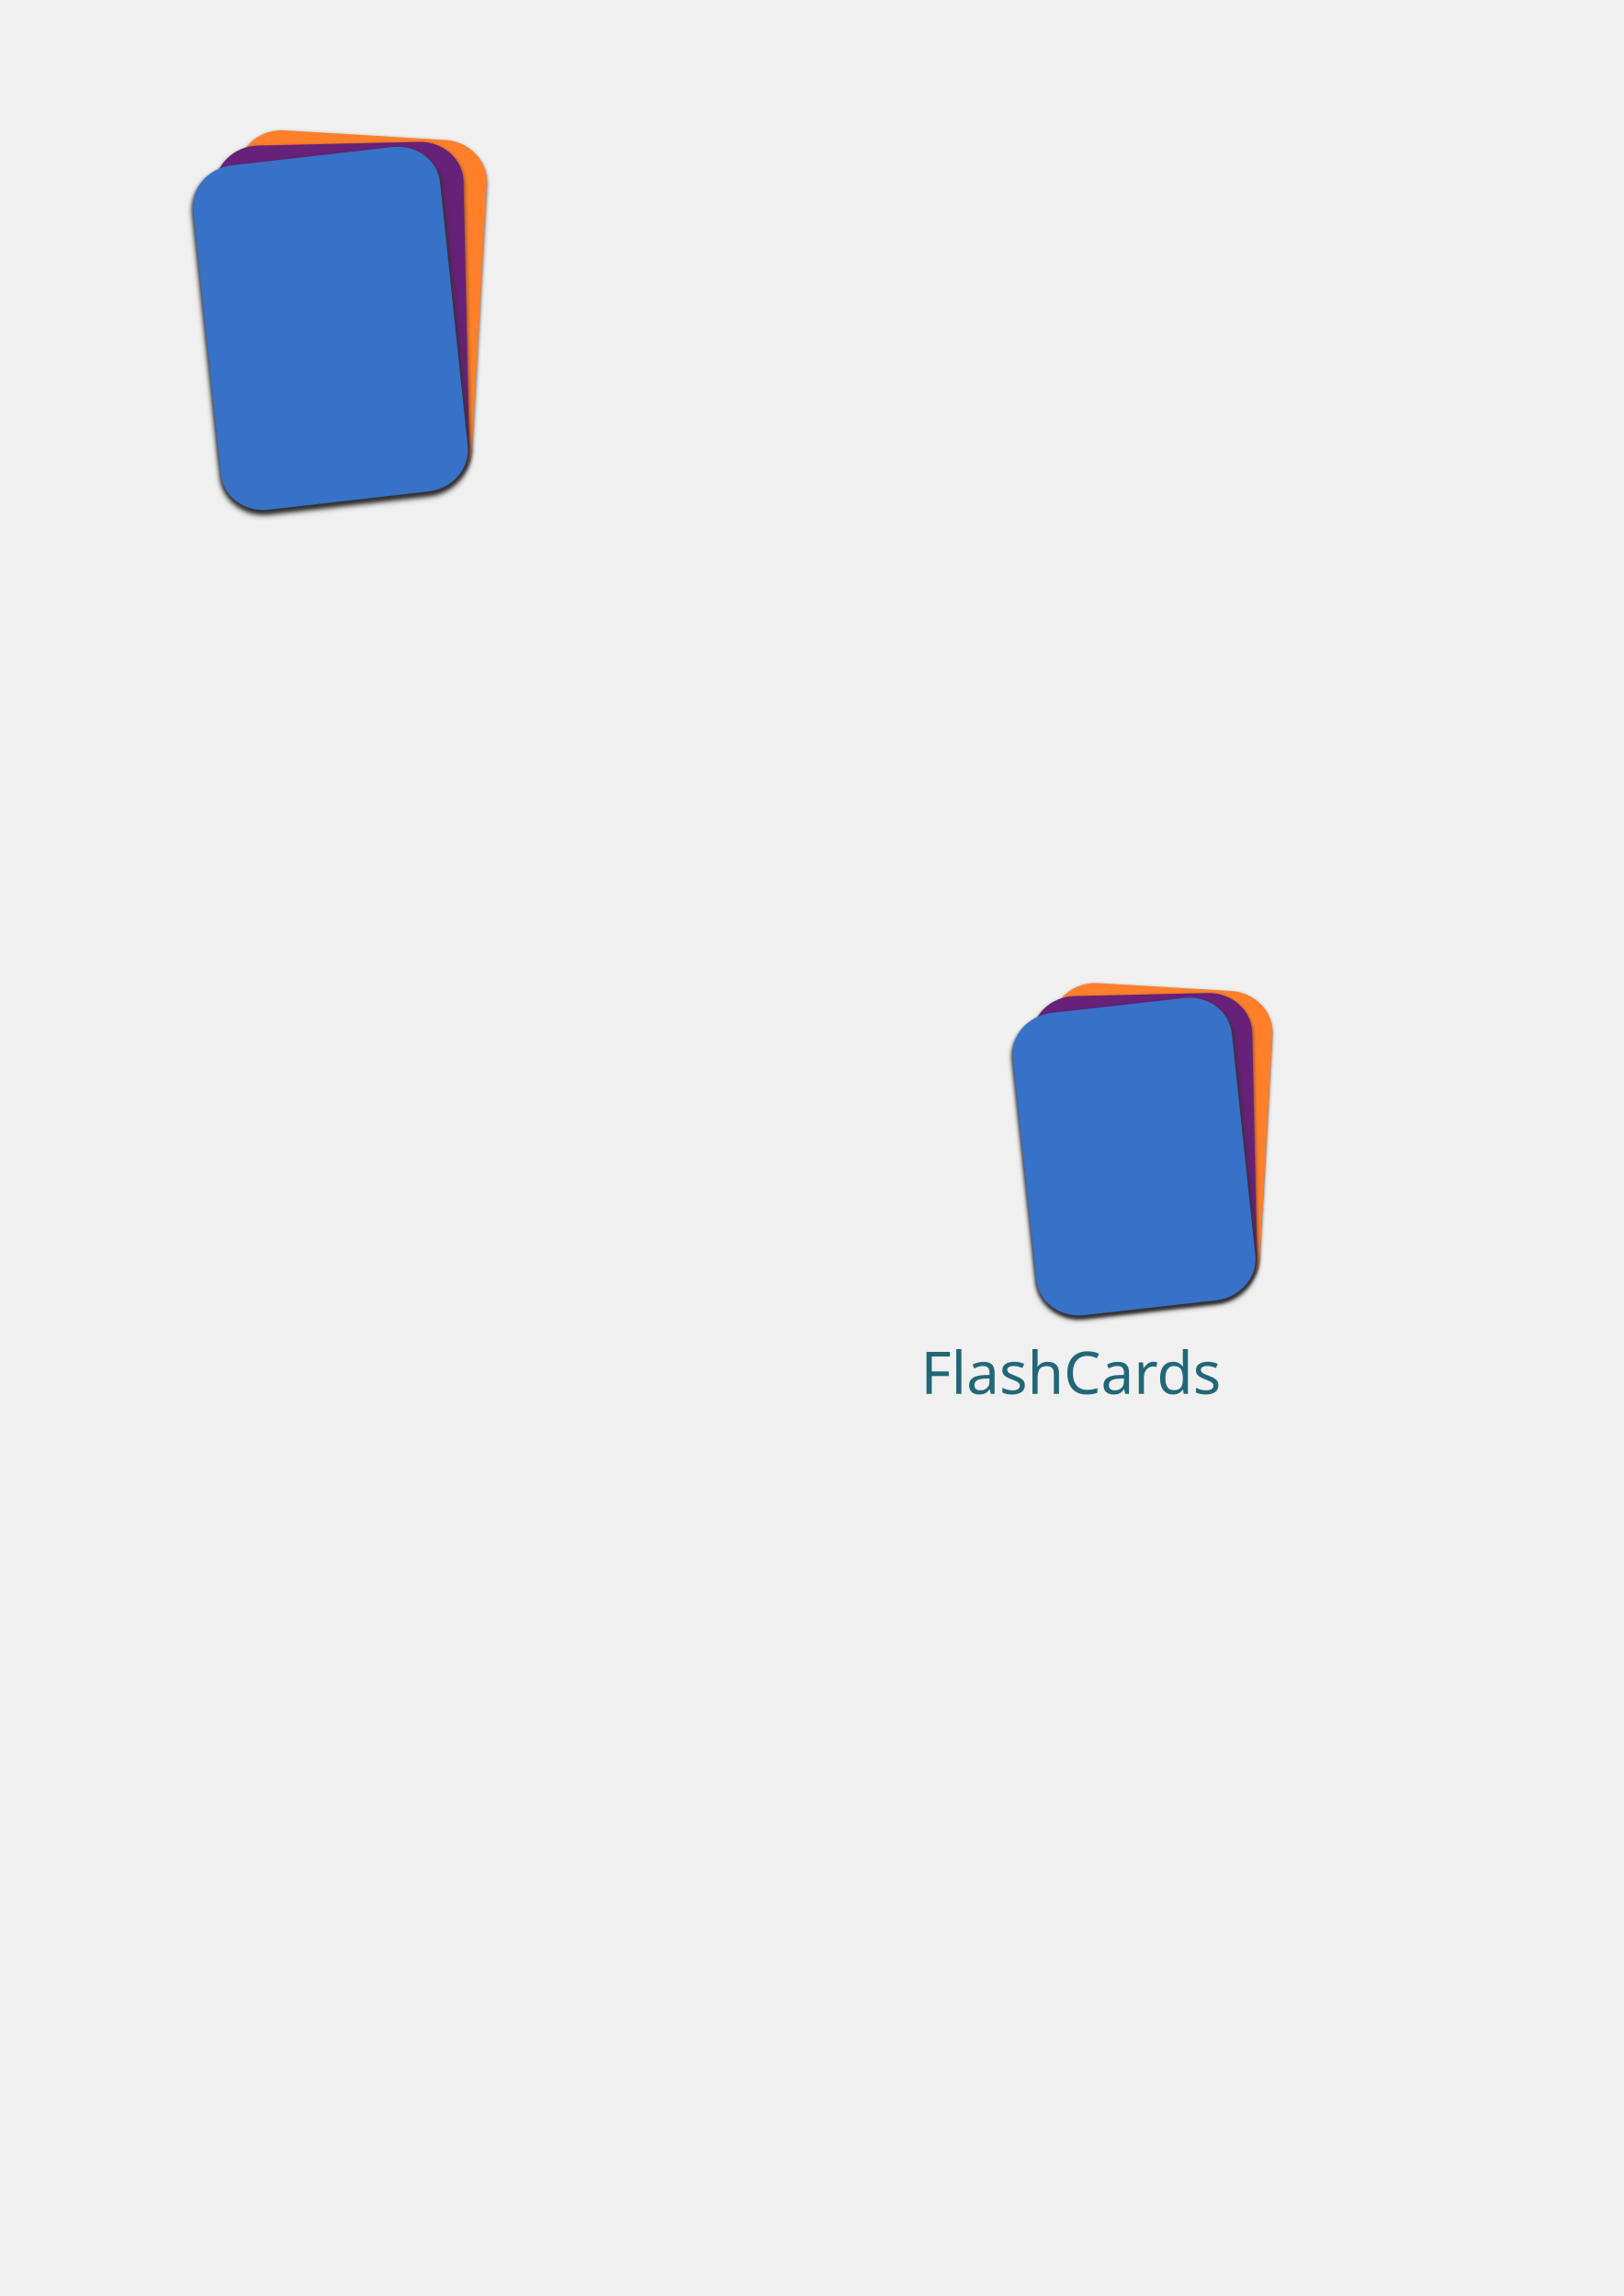
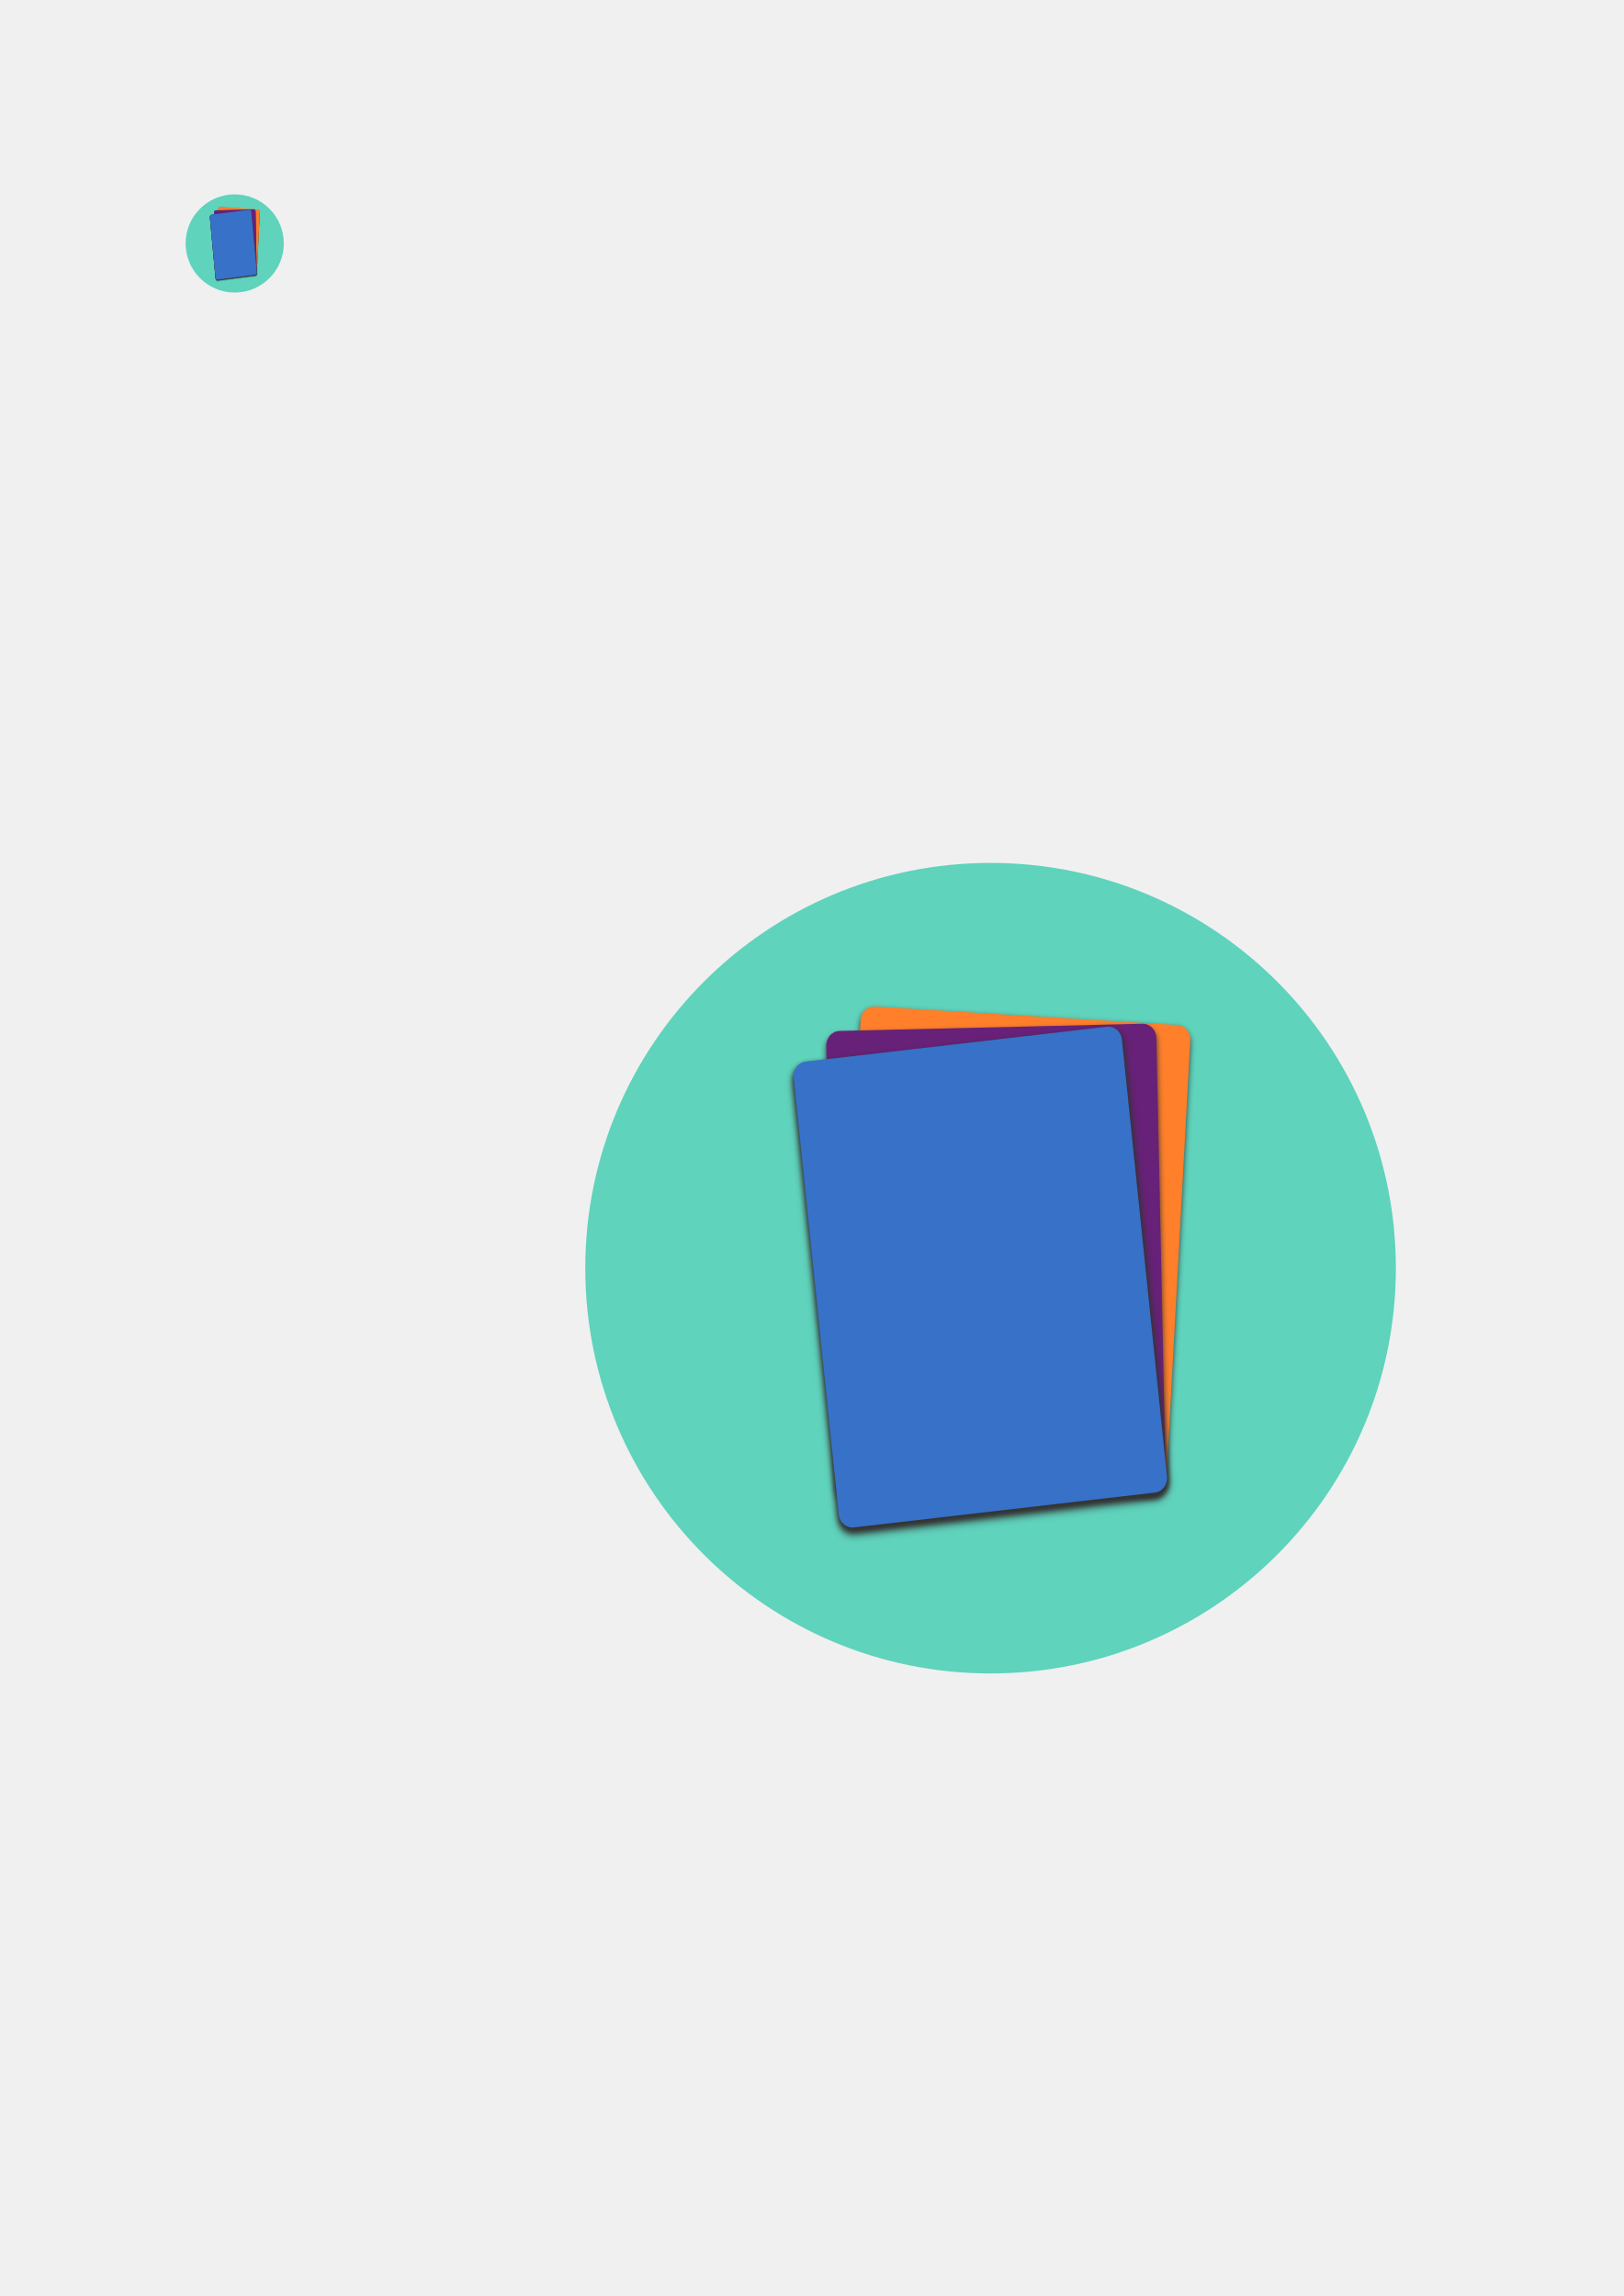
<svg xmlns="http://www.w3.org/2000/svg" width="210mm" height="297mm" viewBox="0 0 744.094 1052.362" id="svg2" version="1.1">
  <defs id="defs4">
    <filter style="color-interpolation-filters:sRGB;" id="filter4853">
      <feFlood flood-opacity="1" flood-color="rgb(51,51,51)" result="flood" id="feFlood4855" />
      <feComposite in="flood" in2="SourceGraphic" operator="in" result="composite1" id="feComposite4857" />
      <feGaussianBlur in="composite1" stdDeviation="6.8" result="blur" id="feGaussianBlur4859" />
      <feOffset dx="0.789" dy="1.6" result="offset" id="feOffset4861" />
      <feComposite in="SourceGraphic" in2="offset" operator="over" result="composite2" id="feComposite4863" />
    </filter>
    <filter style="color-interpolation-filters:sRGB;" id="filter4462">
      <feFlood flood-opacity="1" flood-color="rgb(51,51,51)" result="flood" id="feFlood4464" />
      <feComposite in="flood" in2="SourceGraphic" operator="in" result="composite1" id="feComposite4466" />
      <feGaussianBlur in="composite1" stdDeviation="2.1" result="blur" id="feGaussianBlur4468" />
      <feOffset dx="-8.32667e-17" dy="2.4" result="offset" id="feOffset4470" />
      <feComposite in="SourceGraphic" in2="offset" operator="over" result="fbSourceGraphic" id="feComposite4472" />
      <feColorMatrix result="fbSourceGraphicAlpha" in="fbSourceGraphic" values="0 0 0 -1 0 0 0 0 -1 0 0 0 0 -1 0 0 0 0 1 0" id="feColorMatrix4498" />
      <feFlood id="feFlood4500" flood-opacity="1" flood-color="rgb(51,51,51)" result="flood" in="fbSourceGraphic" />
      <feComposite id="feComposite4502" in2="fbSourceGraphic" in="flood" operator="in" result="composite1" />
      <feGaussianBlur id="feGaussianBlur4504" in="composite1" stdDeviation="2.1" result="blur" />
      <feOffset id="feOffset4506" dx="-8.32667e-17" dy="2.4" result="offset" />
      <feComposite id="feComposite4508" in2="offset" in="fbSourceGraphic" operator="over" result="composite2" />
    </filter>
    <filter style="color-interpolation-filters:sRGB;" id="filter4474">
      <feFlood flood-opacity="1" flood-color="rgb(51,51,51)" result="flood" id="feFlood4476" />
      <feComposite in="flood" in2="SourceGraphic" operator="in" result="composite1" id="feComposite4478" />
      <feGaussianBlur in="composite1" stdDeviation="2.1" result="blur" id="feGaussianBlur4480" />
      <feOffset dx="-8.32667e-17" dy="2.4" result="offset" id="feOffset4482" />
      <feComposite in="SourceGraphic" in2="offset" operator="over" result="composite2" id="feComposite4484" />
    </filter>
    <filter style="color-interpolation-filters:sRGB;" id="filter4486">
      <feFlood flood-opacity="1" flood-color="rgb(51,51,51)" result="flood" id="feFlood4488" />
      <feComposite in="flood" in2="SourceGraphic" operator="in" result="composite1" id="feComposite4490" />
      <feGaussianBlur in="composite1" stdDeviation="2.1" result="blur" id="feGaussianBlur4492" />
      <feOffset dx="-8.32667e-17" dy="2.4" result="offset" id="feOffset4494" />
      <feComposite in="SourceGraphic" in2="offset" operator="over" result="composite2" id="feComposite4496" />
    </filter>
    <filter style="color-interpolation-filters:sRGB" id="filter4486-3">
      <feFlood flood-opacity="1" flood-color="rgb(51,51,51)" result="flood" id="feFlood4488-6" />
      <feComposite in="flood" in2="SourceGraphic" operator="in" result="composite1" id="feComposite4490-7" />
      <feGaussianBlur in="composite1" stdDeviation="2.1" result="blur" id="feGaussianBlur4492-5" />
      <feOffset dx="-8.32667e-17" dy="2.4" result="offset" id="feOffset4494-3" />
      <feComposite in="SourceGraphic" in2="offset" operator="over" result="composite2" id="feComposite4496-5" />
    </filter>
    <filter style="color-interpolation-filters:sRGB" id="filter4474-6">
      <feFlood flood-opacity="1" flood-color="rgb(51,51,51)" result="flood" id="feFlood4476-2" />
      <feComposite in="flood" in2="SourceGraphic" operator="in" result="composite1" id="feComposite4478-9" />
      <feGaussianBlur in="composite1" stdDeviation="2.1" result="blur" id="feGaussianBlur4480-1" />
      <feOffset dx="-8.32667e-17" dy="2.4" result="offset" id="feOffset4482-2" />
      <feComposite in="SourceGraphic" in2="offset" operator="over" result="composite2" id="feComposite4484-7" />
    </filter>
    <filter style="color-interpolation-filters:sRGB" id="filter4462-0">
      <feFlood flood-opacity="1" flood-color="rgb(51,51,51)" result="flood" id="feFlood4464-9" />
      <feComposite in="flood" in2="SourceGraphic" operator="in" result="composite1" id="feComposite4466-3" />
      <feGaussianBlur in="composite1" stdDeviation="2.1" result="blur" id="feGaussianBlur4468-6" />
      <feOffset dx="-8.32667e-17" dy="2.4" result="offset" id="feOffset4470-0" />
      <feComposite in="SourceGraphic" in2="offset" operator="over" result="fbSourceGraphic" id="feComposite4472-6" />
      <feColorMatrix result="fbSourceGraphicAlpha" in="fbSourceGraphic" values="0 0 0 -1 0 0 0 0 -1 0 0 0 0 -1 0 0 0 0 1 0" id="feColorMatrix4498-2" />
      <feFlood id="feFlood4500-6" flood-opacity="1" flood-color="rgb(51,51,51)" result="flood" in="fbSourceGraphic" />
      <feComposite id="feComposite4502-1" in2="fbSourceGraphic" in="flood" operator="in" result="composite1" />
      <feGaussianBlur id="feGaussianBlur4504-8" in="composite1" stdDeviation="2.1" result="blur" />
      <feOffset id="feOffset4506-7" dx="-8.32667e-17" dy="2.4" result="offset" />
      <feComposite id="feComposite4508-9" in2="offset" in="fbSourceGraphic" operator="over" result="composite2" />
    </filter>
    <filter style="color-interpolation-filters:sRGB" id="filter4853-2">
      <feFlood flood-opacity="1" flood-color="rgb(51,51,51)" result="flood" id="feFlood4855-0" />
      <feComposite in="flood" in2="SourceGraphic" operator="in" result="composite1" id="feComposite4857-2" />
      <feGaussianBlur in="composite1" stdDeviation="6.8" result="blur" id="feGaussianBlur4859-3" />
      <feOffset dx="0.789" dy="1.6" result="offset" id="feOffset4861-7" />
      <feComposite in="SourceGraphic" in2="offset" operator="over" result="composite2" id="feComposite4863-5" />
    </filter>
+     <filter style="color-interpolation-filters:sRGB" id="filter4486-6">
+       <feFlood flood-opacity="1" flood-color="rgb(51,51,51)" result="flood" id="feFlood4488-7" />
+       <feComposite in="flood" in2="SourceGraphic" operator="in" result="composite1" id="feComposite4490-5" />
+       <feGaussianBlur in="composite1" stdDeviation="2.1" result="blur" id="feGaussianBlur4492-3" />
+       <feOffset dx="-8.32667e-17" dy="2.4" result="offset" id="feOffset4494-5" />
+       <feComposite in="SourceGraphic" in2="offset" operator="over" result="composite2" id="feComposite4496-6" />
+     </filter>
+     <filter style="color-interpolation-filters:sRGB" id="filter4474-2">
+       <feFlood flood-opacity="1" flood-color="rgb(51,51,51)" result="flood" id="feFlood4476-9" />
+       <feComposite in="flood" in2="SourceGraphic" operator="in" result="composite1" id="feComposite4478-1" />
+       <feGaussianBlur in="composite1" stdDeviation="2.1" result="blur" id="feGaussianBlur4480-2" />
+       <feOffset dx="-8.32667e-17" dy="2.4" result="offset" id="feOffset4482-7" />
+       <feComposite in="SourceGraphic" in2="offset" operator="over" result="composite2" id="feComposite4484-0" />
+     </filter>
+     <filter style="color-interpolation-filters:sRGB" id="filter4462-9">
+       <feFlood flood-opacity="1" flood-color="rgb(51,51,51)" result="flood" id="feFlood4464-3" />
+       <feComposite in="flood" in2="SourceGraphic" operator="in" result="composite1" id="feComposite4466-6" />
+       <feGaussianBlur in="composite1" stdDeviation="2.1" result="blur" id="feGaussianBlur4468-0" />
+       <feOffset dx="-8.32667e-17" dy="2.4" result="offset" id="feOffset4470-6" />
+       <feComposite in="SourceGraphic" in2="offset" operator="over" result="fbSourceGraphic" id="feComposite4472-2" />
+       <feColorMatrix result="fbSourceGraphicAlpha" in="fbSourceGraphic" values="0 0 0 -1 0 0 0 0 -1 0 0 0 0 -1 0 0 0 0 1 0" id="feColorMatrix4498-6" />
+       <feFlood id="feFlood4500-1" flood-opacity="1" flood-color="rgb(51,51,51)" result="flood" in="fbSourceGraphic" />
+       <feComposite id="feComposite4502-8" in2="fbSourceGraphic" in="flood" operator="in" result="composite1" />
+       <feGaussianBlur id="feGaussianBlur4504-7" in="composite1" stdDeviation="2.1" result="blur" />
+       <feOffset id="feOffset4506-9" dx="-8.32667e-17" dy="2.4" result="offset" />
+       <feComposite id="feComposite4508-2" in2="offset" in="fbSourceGraphic" operator="over" result="composite2" />
+     </filter>
+     <filter style="color-interpolation-filters:sRGB" id="filter4853-0">
+       <feFlood flood-opacity="1" flood-color="rgb(51,51,51)" result="flood" id="feFlood4855-2" />
+       <feComposite in="flood" in2="SourceGraphic" operator="in" result="composite1" id="feComposite4857-3" />
+       <feGaussianBlur in="composite1" stdDeviation="6.8" result="blur" id="feGaussianBlur4859-7" />
+       <feOffset dx="0.789" dy="1.6" result="offset" id="feOffset4861-5" />
+       <feComposite in="SourceGraphic" in2="offset" operator="over" result="composite2" id="feComposite4863-9" />
+     </filter>
  </defs>
  <g id="layer1">
-     <g id="g4354" transform="translate(-24.28571,-20)">
-       <rect ry="0" rx="0" y="61.974" x="73.741" height="211" width="211" id="rect4340" style="fill:#1a1a1a;fill-opacity:0;stroke:none;stroke-width:1;stroke-miterlimit:4;stroke-dasharray:none;stroke-opacity:1" />
-       <g style="stroke:none" transform="matrix(0.4712784,0,0,0.4909334,3.348136,51.01346)" id="g4183">
-         <rect style="fill:#ff7f2a;fill-opacity:1;stroke:none;stroke-width:1;stroke-miterlimit:4;stroke-dasharray:none;stroke-opacity:1;filter:url(#filter4486)" id="rect4136-1-4" width="241.483" height="323.444" x="281.54" y="39.951" ry="37.834" rx="42.432" transform="matrix(0.9983403,0.05758988,-0.05758988,0.9983403,0,0)" />
-         <rect style="fill:#672178;fill-opacity:1;stroke:none;stroke-width:1;stroke-miterlimit:4;stroke-dasharray:none;stroke-opacity:1;filter:url(#filter4474)" id="rect4136-1" width="241.483" height="323.444" x="251.138" y="79.322" ry="37.83" rx="42.437" transform="matrix(0.9997512,-0.02230542,0.02230542,0.9997512,0,0)" />
+     <g id="g4467" transform="translate(4,22)">
+       <rect ry="0" rx="0" y="67.083" x="81.061" height="45" width="45" id="rect4340" style="fill:#1a1a1a;fill-opacity:0;stroke:none;stroke-width:1;stroke-miterlimit:4;stroke-dasharray:none;stroke-opacity:1" />
+       <ellipse ry="22.5" rx="22.498" cy="89.583" cx="103.561" id="path4236" style="opacity:1;fill:#5fd3bc;fill-opacity:1;stroke:none;stroke-width:1;stroke-miterlimit:4;stroke-dasharray:none;stroke-opacity:1" />
+       <g style="stroke:none" transform="matrix(0.0789063,0,0,0.09271487,74.11107,67.58934)" id="g4183">
+         <rect style="fill:#ff7f2a;fill-opacity:1;stroke:none;stroke-width:1;stroke-miterlimit:4;stroke-dasharray:none;stroke-opacity:1;filter:url(#filter4486)" id="rect4136-1-4" width="241.483" height="323.444" x="281.54" y="39.951" ry="10" rx="10" transform="matrix(0.9983403,0.05758988,-0.05758988,0.9983403,0,0)" />
+         <rect style="fill:#672178;fill-opacity:1;stroke:none;stroke-width:1;stroke-miterlimit:4;stroke-dasharray:none;stroke-opacity:1;filter:url(#filter4474)" id="rect4136-1" width="241.483" height="323.444" x="251.138" y="79.322" ry="10" rx="10" transform="matrix(0.9997512,-0.02230542,0.02230542,0.9997512,0,0)" />
        <g style="stroke:none" id="g4161" transform="matrix(0.9940805,-0.1086457,0.1086457,0.9940805,-24.27608,41.17684)">
-           <rect rx="42.438" ry="37.829" y="81.648" x="245" height="323.444" width="241.483" id="rect4136" style="fill:#3771c8;fill-opacity:1;stroke:none;stroke-width:1;stroke-miterlimit:4;stroke-dasharray:none;stroke-opacity:1;filter:url(#filter4462)" />
+           <rect rx="10" ry="10" y="81.648" x="245" height="323.444" width="241.483" id="rect4136" style="fill:#3771c8;fill-opacity:1;stroke:none;stroke-width:1;stroke-miterlimit:4;stroke-dasharray:none;stroke-opacity:1;filter:url(#filter4462)" />
          <flowRoot transform="translate(-55.88742,-56.92314)" style="font-style:normal;font-weight:normal;font-size:40px;line-height:125%;font-family:sans-serif;letter-spacing:0px;word-spacing:0px;fill:#f2f2f2;fill-opacity:1;stroke:none;stroke-width:1px;stroke-linecap:butt;stroke-linejoin:miter;stroke-opacity:1;filter:url(#filter4853)" id="flowRoot4138" xml:space="preserve">
            <flowRegion id="flowRegion4140">
              <rect style="fill:#f2f2f2;stroke:none;stroke-opacity:1" y="188.682" x="362.645" height="228.294" width="119.198" id="rect4142" />
            </flowRegion>
            <flowPara style="font-style:normal;font-variant:normal;font-weight:normal;font-stretch:normal;font-size:180px;font-family:Arial;-inkscape-font-specification:Arial;text-align:center;text-anchor:middle;fill:#f2f2f2;stroke:none;stroke-opacity:1" id="flowPara4144">?</flowPara>
          </flowRoot>
        </g>
      </g>
    </g>
-     <g id="g4366" transform="translate(185.7143,-160)">
-       <rect ry="18.571" rx="20" y="402.074" x="170.6" height="590.033" width="333.031" id="rect4338" style="fill:#ffffff;fill-opacity:0;stroke:none;stroke-width:1;stroke-miterlimit:4;stroke-dasharray:none;stroke-opacity:1" />
-       <g transform="matrix(0.6725225,0,0,0.6747054,14.08865,261.2926)" id="g4325">
-         <g id="g4183-9" transform="matrix(0.6216193,0,0,0.6386063,248.3168,480.1417)" style="stroke:none">
-           <rect transform="matrix(0.9983403,0.05758988,-0.05758988,0.9983403,0,0)" rx="47.836" ry="43.106" y="39.951" x="281.54" height="323.444" width="241.483" id="rect4136-1-4-2" style="fill:#ff7f2a;fill-opacity:1;stroke:none;stroke-width:1;stroke-miterlimit:4;stroke-dasharray:none;stroke-opacity:1;filter:url(#filter4486-3)" />
-           <rect transform="matrix(0.9997512,-0.02230542,0.02230542,0.9997512,0,0)" rx="47.84" ry="43.103" y="79.322" x="251.138" height="323.444" width="241.483" id="rect4136-1-2" style="fill:#672178;fill-opacity:1;stroke:none;stroke-width:1;stroke-miterlimit:4;stroke-dasharray:none;stroke-opacity:1;filter:url(#filter4474-6)" />
-           <g transform="matrix(0.9940805,-0.1086457,0.1086457,0.9940805,-24.27608,41.17684)" id="g4161-8" style="stroke:none">
-             <rect style="fill:#3771c8;fill-opacity:1;stroke:none;stroke-width:1;stroke-miterlimit:4;stroke-dasharray:none;stroke-opacity:1;filter:url(#filter4462-0)" id="rect4136-9" width="241.483" height="323.444" x="245" y="81.648" ry="43.102" rx="47.841" />
-             <flowRoot xml:space="preserve" id="flowRoot4138-7" style="font-style:normal;font-weight:normal;font-size:40px;line-height:125%;font-family:sans-serif;letter-spacing:0px;word-spacing:0px;fill:#f2f2f2;fill-opacity:1;stroke:none;stroke-width:1px;stroke-linecap:butt;stroke-linejoin:miter;stroke-opacity:1;filter:url(#filter4853-2)" transform="translate(-55.88742,-56.92314)">
-               <flowRegion id="flowRegion4140-3">
-                 <rect id="rect4142-6" width="119.198" height="228.294" x="362.645" y="188.682" style="fill:#f2f2f2;stroke:none;stroke-opacity:1" />
+     <g id="g4493" transform="translate(72,-150)">
+       <rect ry="0" rx="0" y="475.268" x="125.948" height="512" width="512" id="rect4338" style="fill:#969696;fill-opacity:0;stroke:none;stroke-width:1;stroke-miterlimit:4;stroke-dasharray:none;stroke-opacity:1" />
+       <g transform="matrix(1.760726,0,0,1.760726,108.6834,472.0545)" id="g4251-2">
+         <rect style="fill:#1a1a1a;fill-opacity:0;stroke:none;stroke-width:1;stroke-miterlimit:4;stroke-dasharray:none;stroke-opacity:1" id="rect4340-2" width="211" height="211" x="49.7" y="41.72" rx="0" ry="0" />
+         <ellipse style="opacity:1;fill:#5fd3bc;fill-opacity:1;stroke:none;stroke-width:1;stroke-miterlimit:4;stroke-dasharray:none;stroke-opacity:1" id="path4236-8" cx="155.2" cy="147.22" rx="105.489" ry="105.5" />
+         <g id="g4183-97" transform="matrix(0.3558916,0,0,0.3771466,22.37212,57.75213)" style="stroke:none">
+           <rect transform="matrix(0.9983403,0.05758988,-0.05758988,0.9983403,0,0)" rx="10" ry="10" y="39.951" x="281.54" height="323.444" width="241.483" id="rect4136-1-4-3" style="fill:#ff7f2a;fill-opacity:1;stroke:none;stroke-width:1;stroke-miterlimit:4;stroke-dasharray:none;stroke-opacity:1;filter:url(#filter4486-6)" />
+           <rect transform="matrix(0.9997512,-0.02230542,0.02230542,0.9997512,0,0)" rx="10" ry="10" y="79.322" x="251.138" height="323.444" width="241.483" id="rect4136-1-6" style="fill:#672178;fill-opacity:1;stroke:none;stroke-width:1;stroke-miterlimit:4;stroke-dasharray:none;stroke-opacity:1;filter:url(#filter4474-2)" />
+           <g transform="matrix(0.9940805,-0.1086457,0.1086457,0.9940805,-24.27608,41.17684)" id="g4161-1" style="stroke:none">
+             <rect style="fill:#3771c8;fill-opacity:1;stroke:none;stroke-width:1;stroke-miterlimit:4;stroke-dasharray:none;stroke-opacity:1;filter:url(#filter4462-9)" id="rect4136-2" width="241.483" height="323.444" x="245" y="81.648" ry="10" rx="10" />
+             <flowRoot xml:space="preserve" id="flowRoot4138-9" style="font-style:normal;font-weight:normal;font-size:40px;line-height:125%;font-family:sans-serif;letter-spacing:0px;word-spacing:0px;fill:#f2f2f2;fill-opacity:1;stroke:none;stroke-width:1px;stroke-linecap:butt;stroke-linejoin:miter;stroke-opacity:1;filter:url(#filter4853-0)" transform="translate(-55.88742,-56.92314)">
+               <flowRegion id="flowRegion4140-31">
+                 <rect id="rect4142-9" width="119.198" height="228.294" x="362.645" y="188.682" style="fill:#f2f2f2;stroke:none;stroke-opacity:1" />
              </flowRegion>
-               <flowPara id="flowPara4144-1" style="font-style:normal;font-variant:normal;font-weight:normal;font-stretch:normal;font-size:180px;font-family:Arial;-inkscape-font-specification:Arial;text-align:center;text-anchor:middle;fill:#f2f2f2;stroke:none;stroke-opacity:1">?</flowPara>
+               <flowPara id="flowPara4144-4" style="font-style:normal;font-variant:normal;font-weight:normal;font-stretch:normal;font-size:180px;font-family:Arial;-inkscape-font-specification:Arial;text-align:center;text-anchor:middle;fill:#f2f2f2;stroke:none;stroke-opacity:1">?</flowPara>
            </flowRoot>
          </g>
        </g>
-         <text xml:space="preserve" style="font-style:normal;font-weight:normal;font-size:40px;line-height:125%;font-family:sans-serif;letter-spacing:0px;word-spacing:0px;fill:#333333;fill-opacity:1;stroke:none;stroke-width:1px;stroke-linecap:butt;stroke-linejoin:miter;stroke-opacity:1" x="479.452" y="796.794" id="text4309">
-           <tspan id="tspan4311" x="479.452" y="796.794" style="font-style:normal;font-variant:normal;font-weight:normal;font-stretch:normal;font-family:'Noto Serif Armenian';-inkscape-font-specification:'Noto Serif Armenian';text-align:center;text-anchor:middle;fill:#216778">FlashCards</tspan>
-         </text>
      </g>
    </g>
  </g>
</svg>
